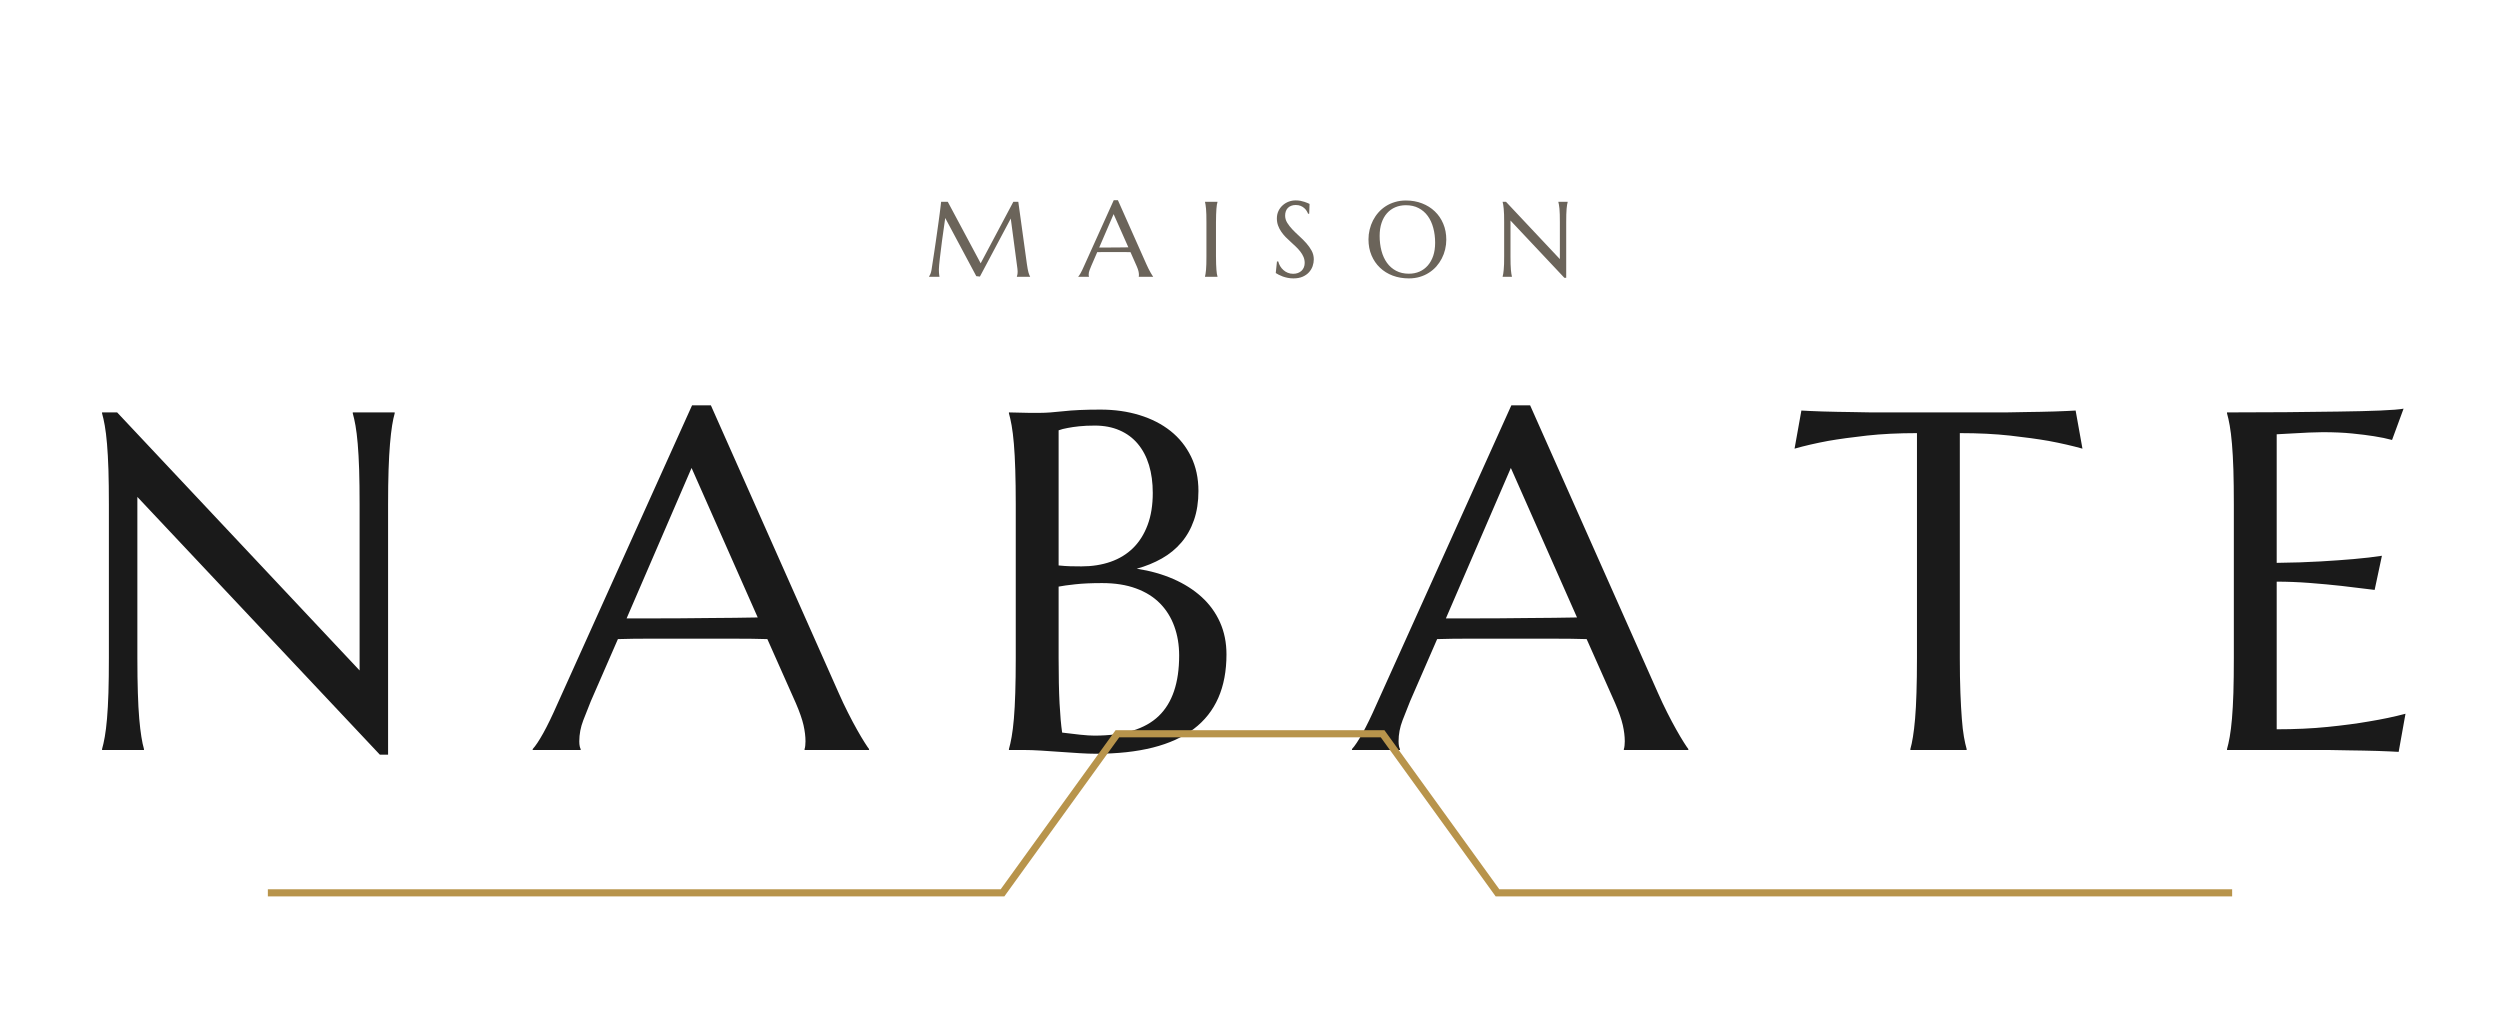
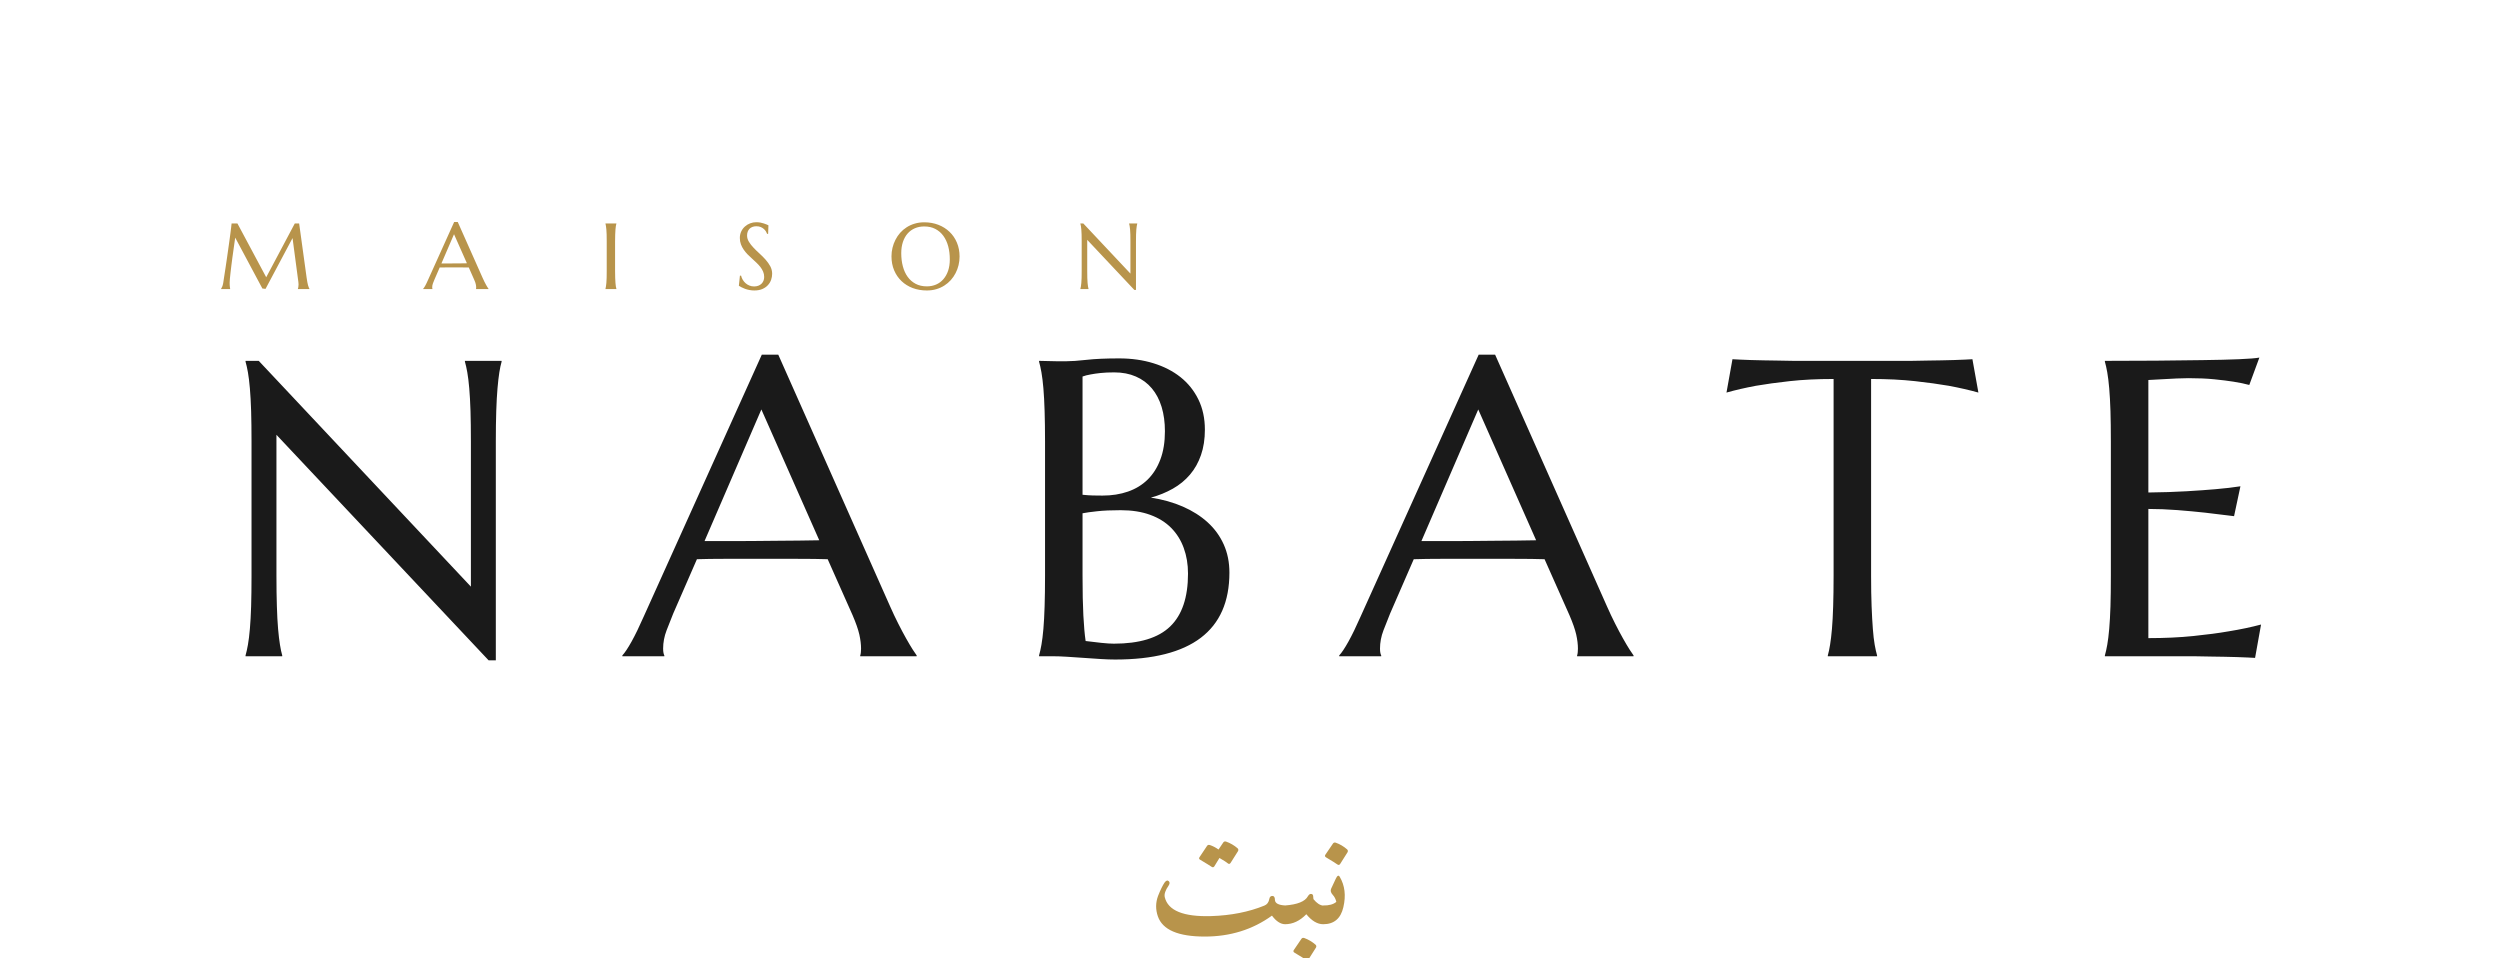
- <svg xmlns="http://www.w3.org/2000/svg" viewBox="0 0 560 230" role="img" aria-label="Maison NABATE">
-   <path fill="#6B645A" d="M208.11 62L208.11 61.95Q208.24 61.77 208.40 61.40Q208.56 61.03 208.66 60.46L208.66 60.46Q208.79 59.64 208.94 58.62Q209.10 57.59 209.27 56.47Q209.44 55.34 209.61 54.17Q209.78 52.99 209.94 51.85Q210.10 50.70 210.25 49.64Q210.39 48.58 210.51 47.70Q210.63 46.82 210.70 46.17Q210.78 45.52 210.81 45.20L210.81 45.20L212.30 45.20L219.67 58.98L226.99 45.20L228.10 45.20L230.02 59.12Q230.10 59.77 230.20 60.24Q230.29 60.71 230.38 61.04Q230.48 61.38 230.57 61.60Q230.65 61.81 230.74 61.95L230.74 61.95L230.74 62L227.78 62L227.78 61.95Q227.84 61.82 227.89 61.53Q227.95 61.24 227.95 60.83L227.95 60.83Q227.95 60.68 227.93 60.52Q227.92 60.36 227.90 60.17L227.90 60.17L226.41 48.95L219.50 61.95L218.69 61.86L211.73 48.83Q211.32 51.61 211.01 53.96L211.01 53.96Q210.88 54.97 210.76 55.97Q210.63 56.97 210.53 57.84Q210.43 58.71 210.37 59.37Q210.31 60.03 210.31 60.35L210.31 60.35Q210.31 60.75 210.33 61.05Q210.36 61.36 210.38 61.57L210.38 61.57Q210.42 61.81 210.45 62L210.45 62L208.11 62ZM258.29 62L255.08 62L255.08 61.95Q255.10 61.89 255.11 61.78Q255.12 61.66 255.12 61.57L255.12 61.57Q255.12 61.20 255.02 60.76Q254.92 60.32 254.64 59.67L254.64 59.67L253.23 56.48Q252.57 56.46 251.48 56.46Q250.39 56.46 249.12 56.46L249.12 56.46Q248.20 56.46 247.34 56.46Q246.48 56.46 245.78 56.48L245.78 56.48L244.44 59.57Q244.26 60.01 244.06 60.52Q243.86 61.04 243.86 61.57L243.86 61.57Q243.86 61.72 243.89 61.82Q243.91 61.92 243.93 61.95L243.93 61.95L243.93 62L241.54 62L241.54 61.95Q241.75 61.73 242.07 61.16Q242.39 60.59 242.76 59.74L242.76 59.74L249.48 44.84L250.41 44.84L256.78 59.16Q257.00 59.67 257.24 60.14Q257.48 60.62 257.69 60.99Q257.90 61.37 258.07 61.63Q258.23 61.88 258.29 61.95L258.29 61.95L258.29 62ZM246.22 55.45L247.48 55.45Q248.16 55.45 248.88 55.44Q249.59 55.44 250.28 55.43Q250.96 55.43 251.60 55.42Q252.23 55.41 252.75 55.40L252.75 55.40L249.45 47.96L246.22 55.45ZM269.92 62L269.92 61.95Q269.99 61.71 270.04 61.34Q270.10 60.98 270.15 60.44Q270.20 59.90 270.22 59.16Q270.24 58.41 270.24 57.42L270.24 57.42L270.24 49.79Q270.24 48.79 270.22 48.05Q270.20 47.30 270.15 46.76Q270.10 46.21 270.04 45.85Q269.99 45.49 269.92 45.24L269.92 45.24L269.92 45.20L272.72 45.20L272.72 45.24Q272.65 45.49 272.58 45.85Q272.52 46.21 272.48 46.76Q272.43 47.30 272.41 48.05Q272.38 48.79 272.38 49.79L272.38 49.79L272.38 57.42Q272.38 58.41 272.41 59.16Q272.43 59.90 272.48 60.44Q272.52 60.98 272.58 61.34Q272.65 61.71 272.72 61.95L272.72 61.95L272.72 62L269.92 62ZM293.34 45.68L293.26 47.87L293.00 47.87Q292.91 47.60 292.70 47.26Q292.50 46.92 292.16 46.62Q291.83 46.32 291.36 46.12Q290.88 45.92 290.24 45.92L290.24 45.92Q289.66 45.92 289.22 46.10Q288.77 46.27 288.47 46.59Q288.17 46.91 288.02 47.34Q287.87 47.77 287.87 48.30L287.87 48.30Q287.87 49.14 288.34 49.91Q288.82 50.68 289.53 51.43Q290.25 52.18 291.08 52.93Q291.91 53.68 292.63 54.49Q293.34 55.30 293.82 56.18Q294.29 57.07 294.29 58.09L294.29 58.09Q294.29 58.85 294.03 59.62Q293.76 60.38 293.21 60.99Q292.66 61.60 291.80 61.98Q290.93 62.36 289.73 62.36L289.73 62.36Q289.07 62.36 288.46 62.24Q287.86 62.12 287.35 61.94Q286.84 61.75 286.43 61.54Q286.03 61.33 285.77 61.16L285.77 61.16L286.04 58.57L286.33 58.57Q286.46 59.12 286.76 59.62Q287.05 60.11 287.48 60.49Q287.91 60.88 288.46 61.10Q289.01 61.33 289.66 61.33L289.66 61.33Q290.26 61.33 290.74 61.15Q291.21 60.97 291.55 60.65Q291.89 60.32 292.07 59.88Q292.25 59.43 292.25 58.91L292.25 58.91Q292.25 58.17 291.98 57.54Q291.71 56.91 291.27 56.35Q290.83 55.79 290.28 55.26Q289.72 54.73 289.14 54.20Q288.55 53.67 287.99 53.11Q287.44 52.54 287.00 51.90Q286.56 51.27 286.29 50.53Q286.02 49.80 286.02 48.92L286.02 48.92Q286.02 48.00 286.38 47.25Q286.73 46.51 287.33 45.98Q287.92 45.45 288.67 45.17Q289.42 44.89 290.21 44.89L290.21 44.89Q290.80 44.89 291.29 44.98Q291.78 45.08 292.18 45.21Q292.57 45.34 292.86 45.46Q293.16 45.59 293.34 45.68L293.34 45.68ZM314.92 44.91L314.92 44.91Q316.88 44.91 318.53 45.55Q320.19 46.19 321.40 47.35Q322.61 48.50 323.29 50.12Q323.97 51.73 323.97 53.69L323.97 53.69Q323.97 54.80 323.71 55.88Q323.45 56.96 322.95 57.92Q322.45 58.88 321.73 59.70Q321.00 60.51 320.07 61.10Q319.14 61.70 318.01 62.03Q316.89 62.36 315.59 62.36L315.59 62.36Q313.63 62.36 311.97 61.74Q310.31 61.11 309.11 59.96Q307.90 58.81 307.22 57.20Q306.54 55.59 306.54 53.62L306.54 53.62Q306.54 52.51 306.80 51.43Q307.06 50.35 307.55 49.38Q308.05 48.41 308.77 47.59Q309.49 46.78 310.42 46.18Q311.36 45.58 312.49 45.25Q313.62 44.91 314.92 44.91ZM315.59 61.31L315.59 61.31Q316.89 61.31 317.97 60.84Q319.04 60.37 319.82 59.48Q320.60 58.59 321.04 57.31Q321.47 56.02 321.47 54.39L321.47 54.39Q321.47 52.59 321.05 51.05Q320.64 49.51 319.82 48.38Q319.00 47.25 317.77 46.61Q316.55 45.97 314.92 45.97L314.92 45.97Q313.62 45.97 312.54 46.43Q311.46 46.89 310.68 47.77Q309.90 48.65 309.47 49.93Q309.04 51.21 309.04 52.84L309.04 52.84Q309.04 54.63 309.45 56.18Q309.86 57.73 310.68 58.87Q311.50 60.01 312.73 60.66Q313.96 61.31 315.59 61.31ZM336.59 45.20L337.34 45.20L349.41 58.04L349.41 49.79Q349.41 48.79 349.39 48.05Q349.36 47.30 349.32 46.76Q349.27 46.21 349.20 45.85Q349.14 45.49 349.07 45.24L349.07 45.24L349.07 45.20L351.16 45.20L351.16 45.24Q351.08 45.49 351.03 45.85Q350.97 46.21 350.92 46.76Q350.87 47.30 350.85 48.05Q350.83 48.79 350.83 49.79L350.83 49.79L350.83 62.23L350.42 62.23L338.35 49.40L338.35 57.42Q338.35 58.41 338.37 59.16Q338.39 59.90 338.44 60.44Q338.49 60.98 338.55 61.34Q338.60 61.71 338.67 61.95L338.67 61.95L338.67 62L336.59 62L336.59 61.95Q336.66 61.71 336.72 61.34Q336.79 60.98 336.83 60.44Q336.88 59.90 336.91 59.16Q336.93 58.41 336.93 57.42L336.93 57.42L336.93 49.79Q336.93 48.79 336.91 48.05Q336.88 47.30 336.83 46.76Q336.79 46.21 336.72 45.85Q336.66 45.49 336.59 45.24L336.59 45.24L336.59 45.20Z" />
-   <path fill="#1A1A1A" d="M22.86 92.38L26.24 92.38L80.55 150.18L80.55 113.05Q80.55 108.57 80.45 105.22Q80.34 101.87 80.13 99.42Q79.92 96.97 79.63 95.33Q79.34 93.70 79.02 92.59L79.02 92.59L79.02 92.38L88.41 92.38L88.41 92.59Q88.09 93.70 87.83 95.33Q87.57 96.97 87.36 99.42Q87.15 101.87 87.04 105.22Q86.93 108.57 86.93 113.05L86.93 113.05L86.93 169.05L85.09 169.05L30.77 111.31L30.77 147.38Q30.77 151.86 30.88 155.21Q30.98 158.56 31.19 160.99Q31.40 163.41 31.67 165.05Q31.93 166.68 32.25 167.79L32.25 167.79L32.25 168L22.86 168L22.86 167.79Q23.18 166.68 23.47 165.05Q23.76 163.41 23.97 160.99Q24.18 158.56 24.29 155.21Q24.39 151.86 24.39 147.38L24.39 147.38L24.39 113.05Q24.39 108.57 24.29 105.22Q24.18 101.87 23.97 99.42Q23.76 96.97 23.47 95.33Q23.18 93.70 22.86 92.59L22.86 92.59L22.86 92.38ZM194.67 168L180.22 168L180.22 167.79Q180.33 167.53 180.38 167.00Q180.43 166.47 180.43 166.05L180.43 166.05Q180.43 164.41 179.99 162.44Q179.54 160.46 178.27 157.51L178.27 157.51L171.89 143.16Q168.94 143.06 164.03 143.06Q159.13 143.06 153.43 143.06L153.43 143.06Q149.27 143.06 145.39 143.06Q141.52 143.06 138.41 143.16L138.41 143.16L132.34 157.08Q131.55 159.04 130.65 161.36Q129.76 163.68 129.76 166.05L129.76 166.05Q129.76 166.73 129.86 167.18Q129.97 167.63 130.07 167.79L130.07 167.79L130.07 168L119.32 168L119.32 167.79Q120.26 166.79 121.69 164.23Q123.11 161.67 124.80 157.82L124.80 157.82L155.02 90.80L159.24 90.80L187.87 155.24Q188.87 157.51 189.95 159.64Q191.03 161.78 191.98 163.46Q192.93 165.15 193.67 166.31Q194.41 167.47 194.67 167.79L194.67 167.79L194.67 168ZM140.36 138.52L146.05 138.52Q149.11 138.52 152.33 138.50Q155.54 138.47 158.63 138.44Q161.71 138.42 164.56 138.39Q167.41 138.36 169.73 138.31L169.73 138.31L154.91 104.82L140.36 138.52ZM227.53 147.38L227.53 113.05Q227.53 108.57 227.42 105.22Q227.32 101.87 227.11 99.42Q226.90 96.97 226.61 95.33Q226.32 93.70 226.00 92.59L226.00 92.59L226.00 92.38Q227.05 92.43 228.21 92.43L228.21 92.43Q229.22 92.48 230.45 92.48Q231.69 92.48 233.01 92.48L233.01 92.48Q234.91 92.48 238.15 92.12Q241.40 91.75 246.51 91.75L246.51 91.75Q251.26 91.75 255.27 92.99Q259.27 94.22 262.20 96.54Q265.13 98.87 266.79 102.27Q268.45 105.67 268.45 109.99L268.45 109.99Q268.45 113.63 267.45 116.50Q266.45 119.38 264.63 121.51Q262.81 123.65 260.25 125.10Q257.69 126.55 254.63 127.39L254.63 127.39Q259.12 128.08 262.81 129.69Q266.50 131.30 269.16 133.72Q271.83 136.15 273.28 139.39Q274.73 142.63 274.73 146.59L274.73 146.59Q274.73 157.72 267.40 163.28Q260.07 168.84 245.46 168.84L245.46 168.84Q243.88 168.84 241.77 168.71Q239.66 168.58 237.47 168.42Q235.28 168.26 233.17 168.13Q231.06 168 229.48 168L229.48 168L226.00 168L226.00 167.79Q226.32 166.68 226.61 165.05Q226.90 163.41 227.11 160.99Q227.32 158.56 227.42 155.21Q227.53 151.86 227.53 147.38L227.53 147.38ZM246.88 130.61L246.88 130.61Q243.30 130.61 240.87 130.88Q238.44 131.14 237.13 131.40L237.13 131.40L237.13 147.38Q237.13 153.55 237.34 157.56Q237.55 161.57 237.92 164.10L237.92 164.10Q239.92 164.36 241.92 164.57Q243.93 164.78 245.14 164.78L245.14 164.78Q255.00 164.78 259.56 160.38Q264.13 155.98 264.13 146.85L264.13 146.85Q264.13 143.27 263.04 140.29Q261.96 137.31 259.83 135.15Q257.69 132.98 254.45 131.80Q251.21 130.61 246.88 130.61ZM237.13 96.39L237.13 126.66Q238.60 126.81 239.76 126.84Q240.92 126.87 242.24 126.87L242.24 126.87Q245.83 126.87 248.78 125.84Q251.73 124.81 253.82 122.75Q255.90 120.70 257.06 117.61Q258.22 114.53 258.22 110.41L258.22 110.41Q258.22 106.99 257.38 104.19Q256.53 101.40 254.87 99.42Q253.21 97.44 250.78 96.39Q248.36 95.33 245.25 95.33L245.25 95.33Q243.24 95.33 241.74 95.49Q240.24 95.65 239.18 95.86L239.18 95.86Q237.97 96.07 237.13 96.39L237.13 96.39ZM378.19 168L363.74 168L363.74 167.79Q363.85 167.53 363.90 167.00Q363.95 166.47 363.95 166.05L363.95 166.05Q363.95 164.41 363.51 162.44Q363.06 160.46 361.79 157.51L361.79 157.51L355.41 143.16Q352.46 143.06 347.55 143.06Q342.65 143.06 336.95 143.06L336.95 143.06Q332.79 143.06 328.91 143.06Q325.04 143.06 321.92 143.16L321.92 143.16L315.86 157.08Q315.07 159.04 314.17 161.36Q313.28 163.68 313.28 166.05L313.28 166.05Q313.28 166.73 313.38 167.18Q313.49 167.63 313.59 167.79L313.59 167.79L313.59 168L302.84 168L302.84 167.79Q303.78 166.79 305.21 164.23Q306.63 161.67 308.32 157.82L308.32 157.82L338.54 90.80L342.75 90.80L371.39 155.24Q372.39 157.51 373.47 159.64Q374.55 161.78 375.50 163.46Q376.45 165.15 377.19 166.31Q377.93 167.47 378.19 167.79L378.19 167.79L378.19 168ZM323.88 138.52L329.57 138.52Q332.63 138.52 335.85 138.50Q339.06 138.47 342.15 138.44Q345.23 138.42 348.08 138.39Q350.93 138.36 353.25 138.31L353.25 138.31L338.43 104.82L323.88 138.52ZM429.40 147.38L429.40 97.02Q423.18 97.02 418.17 97.57Q413.16 98.13 409.52 98.76L409.52 98.76Q405.30 99.55 401.98 100.50L401.98 100.50L403.51 91.96Q404.14 92.01 405.41 92.06Q406.67 92.12 408.23 92.17Q409.78 92.22 411.50 92.25Q413.21 92.27 414.74 92.30Q416.27 92.33 417.46 92.35Q418.64 92.38 419.17 92.38L419.17 92.38L449.28 92.38Q449.81 92.38 450.99 92.35Q452.18 92.33 453.71 92.30Q455.24 92.27 456.95 92.25Q458.67 92.22 460.22 92.17Q461.78 92.12 463.04 92.06Q464.31 92.01 464.94 91.96L464.94 91.96L466.47 100.50Q463.10 99.55 458.88 98.76L458.88 98.76Q455.24 98.13 450.23 97.57Q445.22 97.02 439.00 97.02L439.00 97.02L439.00 147.38Q439.00 151.86 439.13 155.21Q439.26 158.56 439.45 160.99Q439.63 163.41 439.92 165.05Q440.21 166.68 440.53 167.79L440.53 167.79L440.53 168L427.92 168L427.92 167.79Q428.24 166.68 428.50 165.05Q428.77 163.41 428.98 160.99Q429.19 158.56 429.29 155.21Q429.40 151.86 429.40 147.38L429.40 147.38ZM498.85 92.38L498.85 92.38Q505.44 92.38 511.96 92.33Q518.47 92.27 523.90 92.19Q529.33 92.12 533.18 91.96Q537.03 91.80 538.40 91.54L538.40 91.54L535.82 98.55Q534.08 98.07 531.76 97.71L531.76 97.71Q529.76 97.39 526.88 97.10Q524.01 96.81 520.26 96.81L520.26 96.81Q519.00 96.81 517.23 96.89Q515.46 96.97 513.83 97.07L513.83 97.07Q511.93 97.18 509.98 97.28L509.98 97.28L509.98 126.08Q515.41 126.02 519.79 125.76Q524.17 125.50 527.22 125.23L527.22 125.23Q530.81 124.92 533.55 124.49L533.55 124.49L531.92 132.14Q528.28 131.67 524.48 131.24L524.48 131.24Q521.21 130.88 517.36 130.58Q513.51 130.29 509.98 130.29L509.98 130.29L509.98 163.36Q516.20 163.36 521.42 162.83Q526.64 162.30 530.55 161.62L530.55 161.62Q535.08 160.88 538.83 159.88L538.83 159.88L537.30 168.42Q536.66 168.37 535.40 168.32Q534.13 168.26 532.58 168.21Q531.02 168.16 529.31 168.13Q527.59 168.11 526.06 168.08Q524.53 168.05 523.35 168.03Q522.16 168 521.63 168L521.63 168L498.85 168L498.85 167.79Q499.17 166.68 499.46 165.05Q499.75 163.41 499.96 160.99Q500.17 158.56 500.28 155.21Q500.38 151.86 500.38 147.38L500.38 147.38L500.38 113.05Q500.38 108.57 500.28 105.22Q500.17 101.87 499.96 99.42Q499.75 96.97 499.46 95.33Q499.17 93.70 498.85 92.59L498.85 92.59L498.85 92.38Z" />
-   <path d="M60 200H224.56L250.3 164.36H309.7L335.44 200H500" fill="none" stroke="#B8944B" stroke-width="1.6" />
+ <svg xmlns="http://www.w3.org/2000/svg" viewBox="0 0 640 245" role="img" aria-label="Maison NABATE">
+   <path fill="#B8944B" d="M56.59 74L56.59 73.95Q56.72 73.77 56.88 73.40Q57.04 73.03 57.14 72.46L57.14 72.46Q57.27 71.64 57.42 70.62Q57.58 69.59 57.75 68.47Q57.92 67.34 58.09 66.17Q58.26 64.99 58.42 63.85Q58.58 62.70 58.73 61.64Q58.87 60.58 58.99 59.70Q59.11 58.82 59.18 58.17Q59.26 57.52 59.29 57.20L59.29 57.20L60.78 57.20L68.15 70.98L75.47 57.20L76.58 57.20L78.50 71.12Q78.58 71.77 78.68 72.24Q78.77 72.71 78.86 73.04Q78.96 73.38 79.05 73.60Q79.13 73.81 79.22 73.95L79.22 73.95L79.22 74L76.26 74L76.26 73.95Q76.32 73.82 76.37 73.53Q76.43 73.24 76.43 72.83L76.43 72.83Q76.43 72.68 76.41 72.52Q76.40 72.36 76.38 72.17L76.38 72.17L74.89 60.95L67.98 73.95L67.17 73.86L60.21 60.83Q59.80 63.61 59.49 65.96L59.49 65.96Q59.36 66.97 59.23 67.97Q59.11 68.97 59.01 69.84Q58.91 70.71 58.85 71.37Q58.79 72.03 58.79 72.35L58.79 72.35Q58.79 72.75 58.81 73.05Q58.84 73.36 58.86 73.57L58.86 73.57Q58.90 73.81 58.93 74L58.93 74L56.59 74ZM125.07 74L121.86 74L121.86 73.95Q121.88 73.89 121.89 73.78Q121.90 73.66 121.90 73.57L121.90 73.57Q121.90 73.20 121.80 72.76Q121.71 72.32 121.42 71.67L121.42 71.67L120.01 68.48Q119.35 68.46 118.26 68.46Q117.17 68.46 115.90 68.46L115.90 68.46Q114.98 68.46 114.12 68.46Q113.26 68.46 112.56 68.48L112.56 68.48L111.22 71.57Q111.04 72.01 110.84 72.52Q110.64 73.04 110.64 73.57L110.64 73.57Q110.64 73.72 110.67 73.82Q110.69 73.92 110.71 73.95L110.71 73.95L110.71 74L108.32 74L108.32 73.95Q108.53 73.73 108.85 73.16Q109.17 72.59 109.54 71.74L109.54 71.74L116.26 56.84L117.19 56.84L123.56 71.16Q123.78 71.67 124.02 72.14Q124.26 72.62 124.47 72.99Q124.68 73.37 124.85 73.63Q125.01 73.88 125.07 73.95L125.07 73.95L125.07 74ZM113.00 67.45L114.26 67.45Q114.94 67.45 115.66 67.44Q116.37 67.44 117.06 67.43Q117.74 67.43 118.38 67.42Q119.01 67.41 119.53 67.40L119.53 67.40L116.23 59.96L113.00 67.45ZM155.00 74L155.00 73.95Q155.07 73.71 155.12 73.34Q155.18 72.98 155.23 72.44Q155.28 71.90 155.30 71.16Q155.32 70.41 155.32 69.42L155.32 69.42L155.32 61.79Q155.32 60.79 155.30 60.05Q155.28 59.30 155.23 58.76Q155.18 58.21 155.12 57.85Q155.07 57.49 155.00 57.24L155.00 57.24L155.00 57.20L157.80 57.20L157.80 57.24Q157.73 57.49 157.66 57.85Q157.60 58.21 157.56 58.76Q157.52 59.30 157.49 60.05Q157.46 60.79 157.46 61.79L157.46 61.79L157.46 69.42Q157.46 70.41 157.49 71.16Q157.52 71.90 157.56 72.44Q157.60 72.98 157.66 73.34Q157.73 73.71 157.80 73.95L157.80 73.95L157.80 74L155.00 74ZM196.72 57.68L196.64 59.87L196.38 59.87Q196.29 59.60 196.09 59.26Q195.88 58.92 195.55 58.62Q195.21 58.32 194.74 58.12Q194.26 57.92 193.62 57.92L193.62 57.92Q193.04 57.92 192.60 58.10Q192.15 58.27 191.85 58.59Q191.56 58.91 191.40 59.34Q191.25 59.77 191.25 60.30L191.25 60.30Q191.25 61.14 191.73 61.91Q192.20 62.68 192.92 63.43Q193.63 64.18 194.46 64.93Q195.29 65.68 196.01 66.49Q196.72 67.30 197.20 68.18Q197.67 69.07 197.67 70.09L197.67 70.09Q197.67 70.85 197.41 71.62Q197.15 72.38 196.59 72.99Q196.04 73.60 195.18 73.98Q194.31 74.36 193.11 74.36L193.11 74.36Q192.45 74.36 191.84 74.24Q191.24 74.12 190.73 73.94Q190.22 73.75 189.82 73.54Q189.41 73.33 189.15 73.16L189.15 73.16L189.42 70.57L189.72 70.57Q189.84 71.12 190.14 71.62Q190.43 72.11 190.86 72.49Q191.29 72.88 191.84 73.10Q192.39 73.33 193.04 73.33L193.04 73.33Q193.64 73.33 194.12 73.15Q194.59 72.97 194.93 72.65Q195.27 72.32 195.45 71.88Q195.63 71.43 195.63 70.91L195.63 70.91Q195.63 70.17 195.36 69.54Q195.09 68.91 194.66 68.35Q194.22 67.79 193.66 67.26Q193.10 66.73 192.52 66.20Q191.93 65.67 191.37 65.11Q190.82 64.54 190.38 63.90Q189.94 63.27 189.67 62.53Q189.40 61.80 189.40 60.92L189.40 60.92Q189.40 60.00 189.76 59.25Q190.11 58.51 190.71 57.98Q191.30 57.45 192.05 57.17Q192.80 56.89 193.59 56.89L193.59 56.89Q194.18 56.89 194.67 56.98Q195.17 57.08 195.56 57.21Q195.95 57.34 196.24 57.46Q196.54 57.59 196.72 57.68L196.72 57.68ZM236.60 56.91L236.60 56.91Q238.56 56.91 240.22 57.55Q241.87 58.19 243.08 59.35Q244.29 60.50 244.97 62.12Q245.65 63.73 245.65 65.69L245.65 65.69Q245.65 66.80 245.39 67.88Q245.13 68.96 244.63 69.92Q244.14 70.88 243.41 71.70Q242.68 72.51 241.75 73.10Q240.82 73.70 239.69 74.03Q238.57 74.36 237.27 74.36L237.27 74.36Q235.31 74.36 233.65 73.74Q231.99 73.11 230.79 71.96Q229.58 70.81 228.90 69.20Q228.22 67.59 228.22 65.62L228.22 65.62Q228.22 64.51 228.48 63.43Q228.74 62.35 229.24 61.38Q229.73 60.41 230.45 59.59Q231.17 58.78 232.11 58.18Q233.04 57.58 234.17 57.25Q235.30 56.91 236.60 56.91ZM237.27 73.31L237.27 73.31Q238.57 73.31 239.65 72.84Q240.73 72.37 241.50 71.48Q242.28 70.59 242.72 69.31Q243.15 68.02 243.15 66.39L243.15 66.39Q243.15 64.59 242.74 63.05Q242.32 61.51 241.50 60.38Q240.68 59.25 239.45 58.61Q238.23 57.97 236.60 57.97L236.60 57.97Q235.30 57.97 234.22 58.43Q233.14 58.89 232.36 59.77Q231.58 60.65 231.15 61.93Q230.72 63.21 230.72 64.84L230.72 64.84Q230.72 66.63 231.13 68.18Q231.54 69.73 232.36 70.87Q233.18 72.01 234.41 72.66Q235.64 73.31 237.27 73.31ZM276.57 57.20L277.32 57.20L289.39 70.04L289.39 61.79Q289.39 60.79 289.37 60.05Q289.34 59.30 289.30 58.76Q289.25 58.21 289.19 57.85Q289.12 57.49 289.05 57.24L289.05 57.24L289.05 57.20L291.14 57.20L291.14 57.24Q291.07 57.49 291.01 57.85Q290.95 58.21 290.90 58.76Q290.86 59.30 290.83 60.05Q290.81 60.79 290.81 61.79L290.81 61.79L290.81 74.23L290.40 74.23L278.33 61.40L278.33 69.42Q278.33 70.41 278.35 71.16Q278.38 71.90 278.42 72.44Q278.47 72.98 278.53 73.34Q278.59 73.71 278.66 73.95L278.66 73.95L278.66 74L276.57 74L276.57 73.95Q276.64 73.71 276.71 73.34Q276.77 72.98 276.82 72.44Q276.86 71.90 276.89 71.16Q276.91 70.41 276.91 69.42L276.91 69.42L276.91 61.79Q276.91 60.79 276.89 60.05Q276.86 59.30 276.82 58.76Q276.77 58.21 276.71 57.85Q276.64 57.49 276.57 57.24L276.57 57.24L276.57 57.20Z" />
+   <path fill="#1A1A1A" d="M62.86 92.38L66.24 92.38L120.55 150.18L120.55 113.05Q120.55 108.57 120.45 105.22Q120.34 101.87 120.13 99.42Q119.92 96.97 119.63 95.33Q119.34 93.70 119.02 92.59L119.02 92.59L119.02 92.38L128.41 92.38L128.41 92.59Q128.09 93.70 127.83 95.33Q127.57 96.97 127.36 99.42Q127.15 101.87 127.04 105.22Q126.93 108.57 126.93 113.05L126.93 113.05L126.93 169.05L125.09 169.05L70.77 111.31L70.77 147.38Q70.77 151.86 70.88 155.21Q70.98 158.56 71.19 160.99Q71.40 163.41 71.67 165.05Q71.93 166.68 72.25 167.79L72.25 167.79L72.25 168L62.86 168L62.86 167.79Q63.18 166.68 63.47 165.05Q63.76 163.41 63.97 160.99Q64.18 158.56 64.29 155.21Q64.39 151.86 64.39 147.38L64.39 147.38L64.39 113.05Q64.39 108.57 64.29 105.22Q64.18 101.87 63.97 99.42Q63.76 96.97 63.47 95.33Q63.18 93.70 62.86 92.59L62.86 92.59L62.86 92.38ZM234.67 168L220.22 168L220.22 167.79Q220.33 167.53 220.38 167.00Q220.43 166.47 220.43 166.05L220.43 166.05Q220.43 164.41 219.99 162.44Q219.54 160.46 218.27 157.51L218.27 157.51L211.89 143.16Q208.94 143.06 204.03 143.06Q199.13 143.06 193.43 143.06L193.43 143.06Q189.27 143.06 185.39 143.06Q181.52 143.06 178.41 143.16L178.41 143.16L172.34 157.08Q171.55 159.04 170.65 161.36Q169.76 163.68 169.76 166.05L169.76 166.05Q169.76 166.73 169.86 167.18Q169.97 167.63 170.07 167.79L170.07 167.79L170.07 168L159.32 168L159.32 167.79Q160.26 166.79 161.69 164.23Q163.11 161.67 164.80 157.82L164.80 157.82L195.02 90.80L199.24 90.80L227.87 155.24Q228.87 157.51 229.95 159.64Q231.03 161.78 231.98 163.46Q232.93 165.15 233.67 166.31Q234.41 167.47 234.67 167.79L234.67 167.79L234.67 168ZM180.36 138.52L186.05 138.52Q189.11 138.52 192.33 138.50Q195.54 138.47 198.63 138.44Q201.71 138.42 204.56 138.39Q207.41 138.36 209.73 138.31L209.73 138.31L194.91 104.82L180.36 138.52ZM267.53 147.38L267.53 113.05Q267.53 108.57 267.42 105.22Q267.32 101.87 267.11 99.42Q266.90 96.97 266.61 95.33Q266.32 93.70 266.00 92.59L266.00 92.59L266.00 92.38Q267.05 92.43 268.21 92.43L268.21 92.43Q269.22 92.48 270.45 92.48Q271.69 92.48 273.01 92.48L273.01 92.48Q274.91 92.48 278.15 92.12Q281.40 91.75 286.51 91.75L286.51 91.75Q291.26 91.75 295.27 92.99Q299.27 94.22 302.20 96.54Q305.13 98.87 306.79 102.27Q308.45 105.67 308.45 109.99L308.45 109.99Q308.45 113.63 307.45 116.50Q306.45 119.38 304.63 121.51Q302.81 123.65 300.25 125.10Q297.69 126.55 294.63 127.39L294.63 127.39Q299.12 128.08 302.81 129.69Q306.50 131.30 309.16 133.72Q311.83 136.15 313.28 139.39Q314.73 142.63 314.73 146.59L314.73 146.59Q314.73 157.72 307.40 163.28Q300.07 168.84 285.46 168.84L285.46 168.84Q283.88 168.84 281.77 168.71Q279.66 168.58 277.47 168.42Q275.28 168.26 273.17 168.13Q271.06 168 269.48 168L269.48 168L266.00 168L266.00 167.79Q266.32 166.68 266.61 165.05Q266.90 163.41 267.11 160.99Q267.32 158.56 267.42 155.21Q267.53 151.86 267.53 147.38L267.53 147.38ZM286.88 130.61L286.88 130.61Q283.30 130.61 280.87 130.88Q278.44 131.14 277.13 131.40L277.13 131.40L277.13 147.38Q277.13 153.55 277.34 157.56Q277.55 161.57 277.92 164.10L277.92 164.10Q279.92 164.36 281.92 164.57Q283.93 164.78 285.14 164.78L285.14 164.78Q295.00 164.78 299.56 160.38Q304.13 155.98 304.13 146.85L304.13 146.85Q304.13 143.27 303.04 140.29Q301.96 137.31 299.83 135.15Q297.69 132.98 294.45 131.80Q291.21 130.61 286.88 130.61ZM277.13 96.39L277.13 126.66Q278.60 126.81 279.76 126.84Q280.92 126.87 282.24 126.87L282.24 126.87Q285.83 126.87 288.78 125.84Q291.73 124.81 293.82 122.75Q295.90 120.70 297.06 117.61Q298.22 114.53 298.22 110.41L298.22 110.41Q298.22 106.99 297.38 104.19Q296.53 101.40 294.87 99.42Q293.21 97.44 290.78 96.39Q288.36 95.33 285.25 95.33L285.25 95.33Q283.24 95.33 281.74 95.49Q280.24 95.65 279.18 95.86L279.18 95.86Q277.97 96.07 277.13 96.39L277.13 96.39ZM418.19 168L403.74 168L403.74 167.79Q403.85 167.53 403.90 167.00Q403.95 166.47 403.95 166.05L403.95 166.05Q403.95 164.41 403.51 162.44Q403.06 160.46 401.79 157.51L401.79 157.51L395.41 143.16Q392.46 143.06 387.55 143.06Q382.65 143.06 376.95 143.06L376.95 143.06Q372.79 143.06 368.91 143.06Q365.04 143.06 361.92 143.16L361.92 143.16L355.86 157.08Q355.07 159.04 354.17 161.36Q353.28 163.68 353.28 166.05L353.28 166.05Q353.28 166.73 353.38 167.18Q353.49 167.63 353.59 167.79L353.59 167.79L353.59 168L342.84 168L342.84 167.79Q343.78 166.79 345.21 164.23Q346.63 161.67 348.32 157.82L348.32 157.82L378.54 90.80L382.75 90.80L411.39 155.24Q412.39 157.51 413.47 159.64Q414.55 161.78 415.50 163.46Q416.45 165.15 417.19 166.31Q417.93 167.47 418.19 167.79L418.19 167.79L418.19 168ZM363.88 138.52L369.57 138.52Q372.63 138.52 375.85 138.50Q379.06 138.47 382.15 138.44Q385.23 138.42 388.08 138.39Q390.93 138.36 393.25 138.31L393.25 138.31L378.43 104.82L363.88 138.52ZM469.40 147.38L469.40 97.02Q463.18 97.02 458.17 97.57Q453.16 98.13 449.52 98.76L449.52 98.76Q445.30 99.55 441.98 100.50L441.98 100.50L443.51 91.96Q444.14 92.01 445.41 92.06Q446.67 92.12 448.23 92.17Q449.78 92.22 451.50 92.25Q453.21 92.27 454.74 92.30Q456.27 92.33 457.46 92.35Q458.64 92.38 459.17 92.38L459.17 92.38L489.28 92.38Q489.81 92.38 490.99 92.35Q492.18 92.33 493.71 92.30Q495.24 92.27 496.95 92.25Q498.67 92.22 500.22 92.17Q501.78 92.12 503.04 92.06Q504.31 92.01 504.94 91.96L504.94 91.96L506.47 100.50Q503.10 99.55 498.88 98.76L498.88 98.76Q495.24 98.13 490.23 97.57Q485.22 97.02 479.00 97.02L479.00 97.02L479.00 147.38Q479.00 151.86 479.13 155.21Q479.26 158.56 479.45 160.99Q479.63 163.41 479.92 165.05Q480.21 166.68 480.53 167.79L480.53 167.79L480.53 168L467.92 168L467.92 167.79Q468.24 166.68 468.50 165.05Q468.77 163.41 468.98 160.99Q469.19 158.56 469.29 155.21Q469.40 151.86 469.40 147.38L469.40 147.38ZM538.85 92.38L538.85 92.38Q545.44 92.38 551.96 92.33Q558.47 92.27 563.90 92.19Q569.33 92.12 573.18 91.96Q577.03 91.80 578.40 91.54L578.40 91.54L575.82 98.55Q574.08 98.07 571.76 97.71L571.76 97.71Q569.76 97.39 566.88 97.10Q564.01 96.81 560.26 96.81L560.26 96.81Q559.00 96.81 557.23 96.89Q555.46 96.97 553.83 97.07L553.83 97.07Q551.93 97.18 549.98 97.28L549.98 97.28L549.98 126.08Q555.41 126.02 559.79 125.76Q564.17 125.50 567.22 125.23L567.22 125.23Q570.81 124.92 573.55 124.49L573.55 124.49L571.92 132.14Q568.28 131.67 564.48 131.24L564.48 131.24Q561.21 130.88 557.36 130.58Q553.51 130.29 549.98 130.29L549.98 130.29L549.98 163.36Q556.20 163.36 561.42 162.83Q566.64 162.30 570.55 161.62L570.55 161.62Q575.08 160.88 578.83 159.88L578.83 159.88L577.30 168.42Q576.66 168.37 575.40 168.32Q574.13 168.26 572.58 168.21Q571.02 168.16 569.31 168.13Q567.59 168.11 566.06 168.08Q564.53 168.05 563.35 168.03Q562.16 168 561.63 168L561.63 168L538.85 168L538.85 167.79Q539.17 166.68 539.46 165.05Q539.75 163.41 539.96 160.99Q540.17 158.56 540.28 155.21Q540.38 151.86 540.38 147.38L540.38 147.38L540.38 113.05Q540.38 108.57 540.28 105.22Q540.17 101.87 539.96 99.42Q539.75 96.97 539.46 95.33Q539.17 93.70 538.85 92.59L538.85 92.59L538.85 92.38Z" />
+   <path fill="#B8944B" d="M298.14 225.92L298.14 225.92Q298.74 225.12 299.22 225.60L299.22 225.60Q299.62 226 299.18 226.68L299.18 226.68Q297.90 228.52 298.18 229.68L298.18 229.68Q299.42 234.84 310.06 234.52L310.06 234.52Q317.66 234.28 323.66 231.84L323.66 231.84Q324.70 231.44 324.94 230.16L324.94 230.16Q325.06 229.36 325.74 229.36L325.74 229.36Q326.38 229.36 326.38 230.40L326.38 230.40Q326.46 231.68 329.06 231.80L329.06 231.80Q330.18 231.84 330.42 232.88L330.42 232.88Q330.54 233.28 330.42 234.48L330.42 234.48Q330.18 236.60 329.02 236.60L329.02 236.60Q327.26 236.60 325.62 234.40L325.62 234.40Q318.22 239.76 308.42 239.76L308.42 239.76Q298.22 239.76 296.42 234.60L296.42 234.60Q295.50 231.96 296.46 229.36L296.46 229.36Q297.38 227.04 298.14 225.92ZM311.94 217.48L313.18 215.64Q313.42 215.32 313.86 215.44L313.86 215.44Q314.66 215.72 315.42 216.16Q316.18 216.60 316.82 217.16L316.82 217.16Q317.14 217.48 316.94 217.88L316.94 217.88L315.02 220.92Q314.70 221.36 314.30 221L314.30 221Q314.14 220.84 313.60 220.50Q313.06 220.16 312.18 219.64L312.18 219.64L310.86 221.80Q310.58 222.20 310.14 221.88L310.14 221.88Q309.94 221.72 309.20 221.28Q308.46 220.84 307.22 220.08L307.22 220.08Q306.78 219.84 307.10 219.40L307.10 219.40L309.02 216.52Q309.26 216.20 309.70 216.32L309.70 216.32Q310.90 216.72 311.94 217.48L311.94 217.48ZM336.26 230.20L336.26 230.20Q337.50 231.72 338.74 231.84L338.74 231.84Q339.86 231.96 340.02 232.64L340.02 232.64Q340.14 233.12 340.02 234.32L340.02 234.32Q339.98 234.92 339.84 235.34Q339.70 235.76 339.58 236.04L339.58 236.04Q339.34 236.60 338.74 236.60L338.74 236.60Q336.50 236.60 334.42 234.04L334.42 234.04Q331.94 236.60 328.98 236.60L328.98 236.60Q328.14 236.60 327.90 235.52L327.90 235.52L327.54 233.88Q327.42 233.24 327.86 232.56L327.86 232.56Q328.30 231.84 328.98 231.80L328.98 231.80Q333.74 231.44 334.82 229.44L334.82 229.44Q335.18 228.84 335.58 228.84L335.58 228.84Q336.18 228.84 336.18 229.52L336.18 229.52Q336.18 229.84 336.22 230Q336.26 230.16 336.26 230.20ZM331.22 243.20L333.18 240.32Q333.42 240 333.86 240.12L333.86 240.12Q334.66 240.40 335.40 240.84Q336.14 241.28 336.78 241.84L336.78 241.84Q337.10 242.16 336.90 242.56L336.90 242.56L334.98 245.60Q334.70 246 334.26 245.68L334.26 245.68Q333.86 245.36 331.38 243.88L331.38 243.88Q330.94 243.60 331.22 243.20L331.22 243.20ZM340.78 227.48L340.78 227.48L341.94 225Q342.54 223.68 342.98 224.48L342.98 224.48Q344.94 227.80 343.90 232.24L343.90 232.24Q342.90 236.60 338.74 236.60L338.74 236.60Q337.94 236.60 337.58 235.24L337.58 235.24Q337.42 234.56 337.34 234.02Q337.26 233.48 337.26 233.08L337.26 233.08Q337.26 232.28 338.10 231.92L338.10 231.92Q338.42 231.80 338.74 231.80L338.74 231.80Q340.98 231.84 342.10 230.88L342.10 230.88Q341.86 229.80 341.18 229.08L341.18 229.08Q340.42 228.24 340.78 227.48ZM339.30 218.80L341.26 215.92Q341.50 215.60 341.94 215.72L341.94 215.72Q342.74 216 343.48 216.44Q344.22 216.88 344.86 217.44L344.86 217.44Q345.18 217.76 344.98 218.16L344.98 218.16L343.06 221.20Q342.78 221.60 342.34 221.28L342.34 221.28Q341.94 220.96 339.46 219.48L339.46 219.48Q339.02 219.20 339.30 218.80L339.30 218.80Z" />
</svg>
